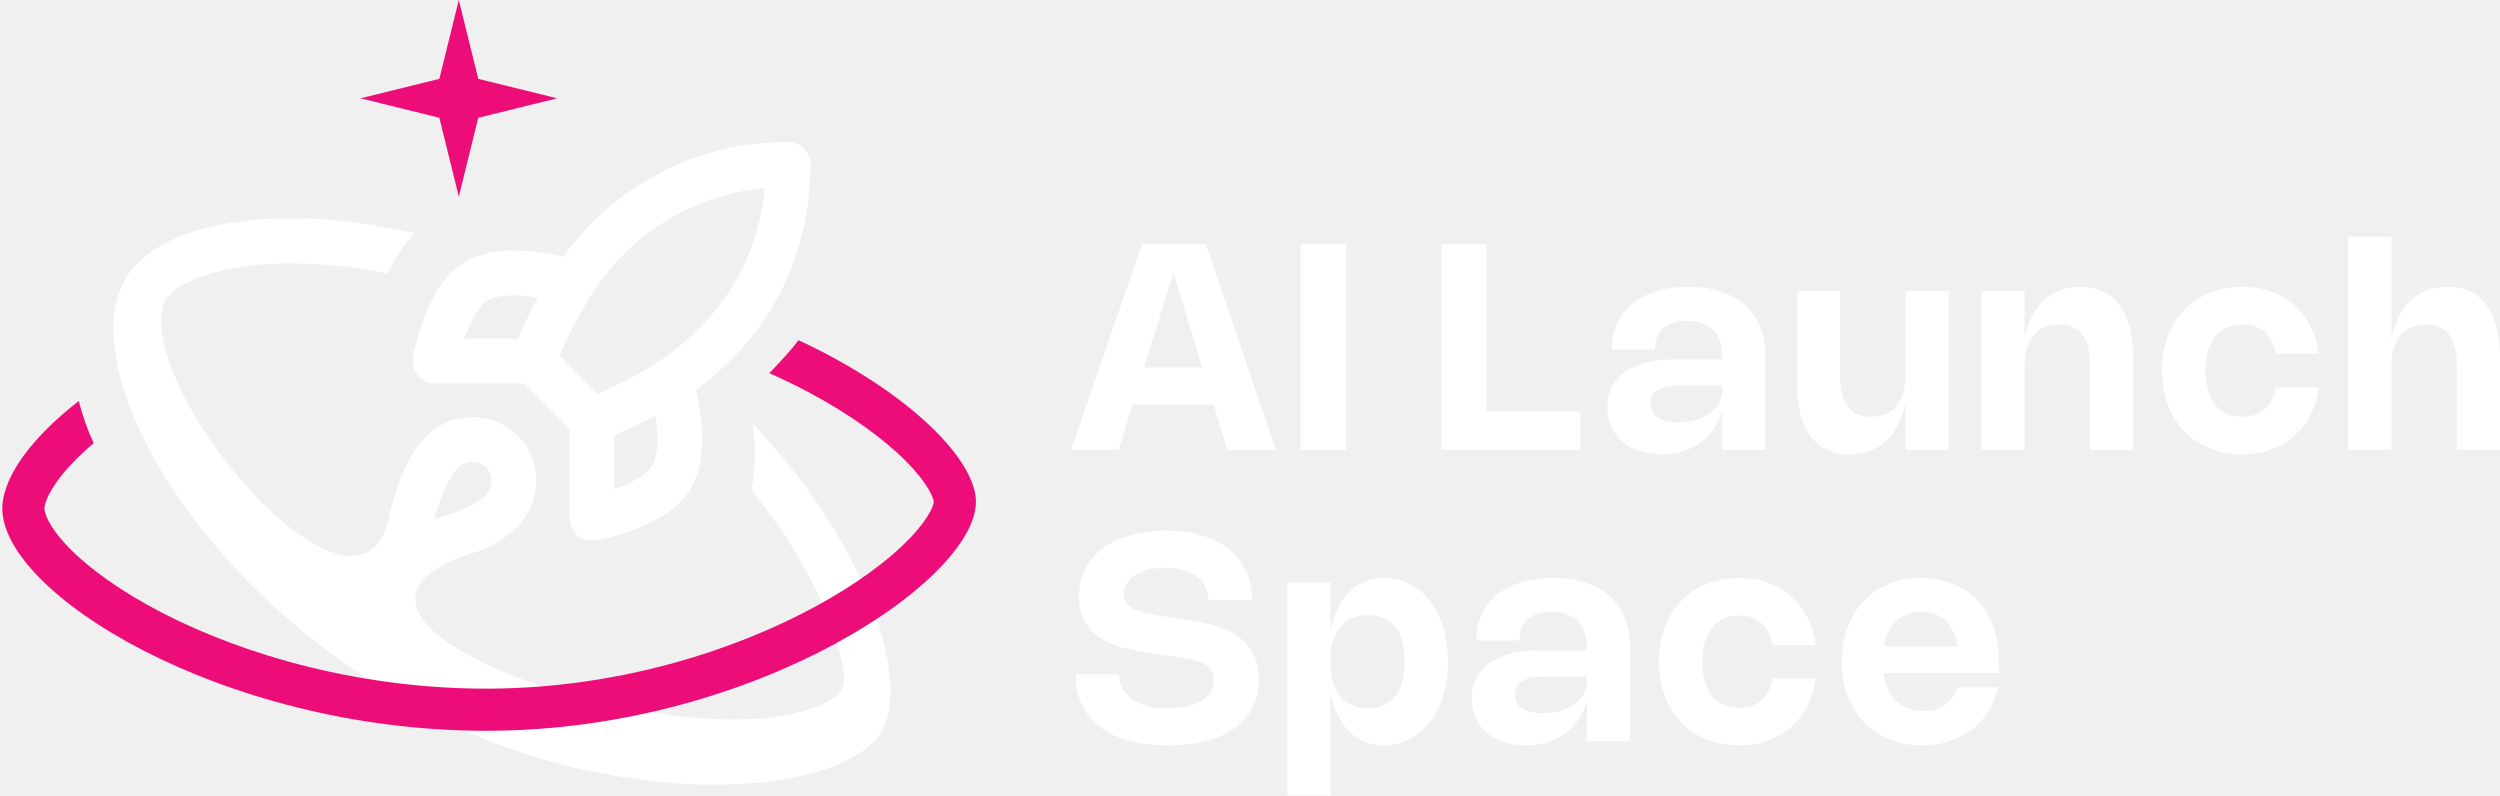
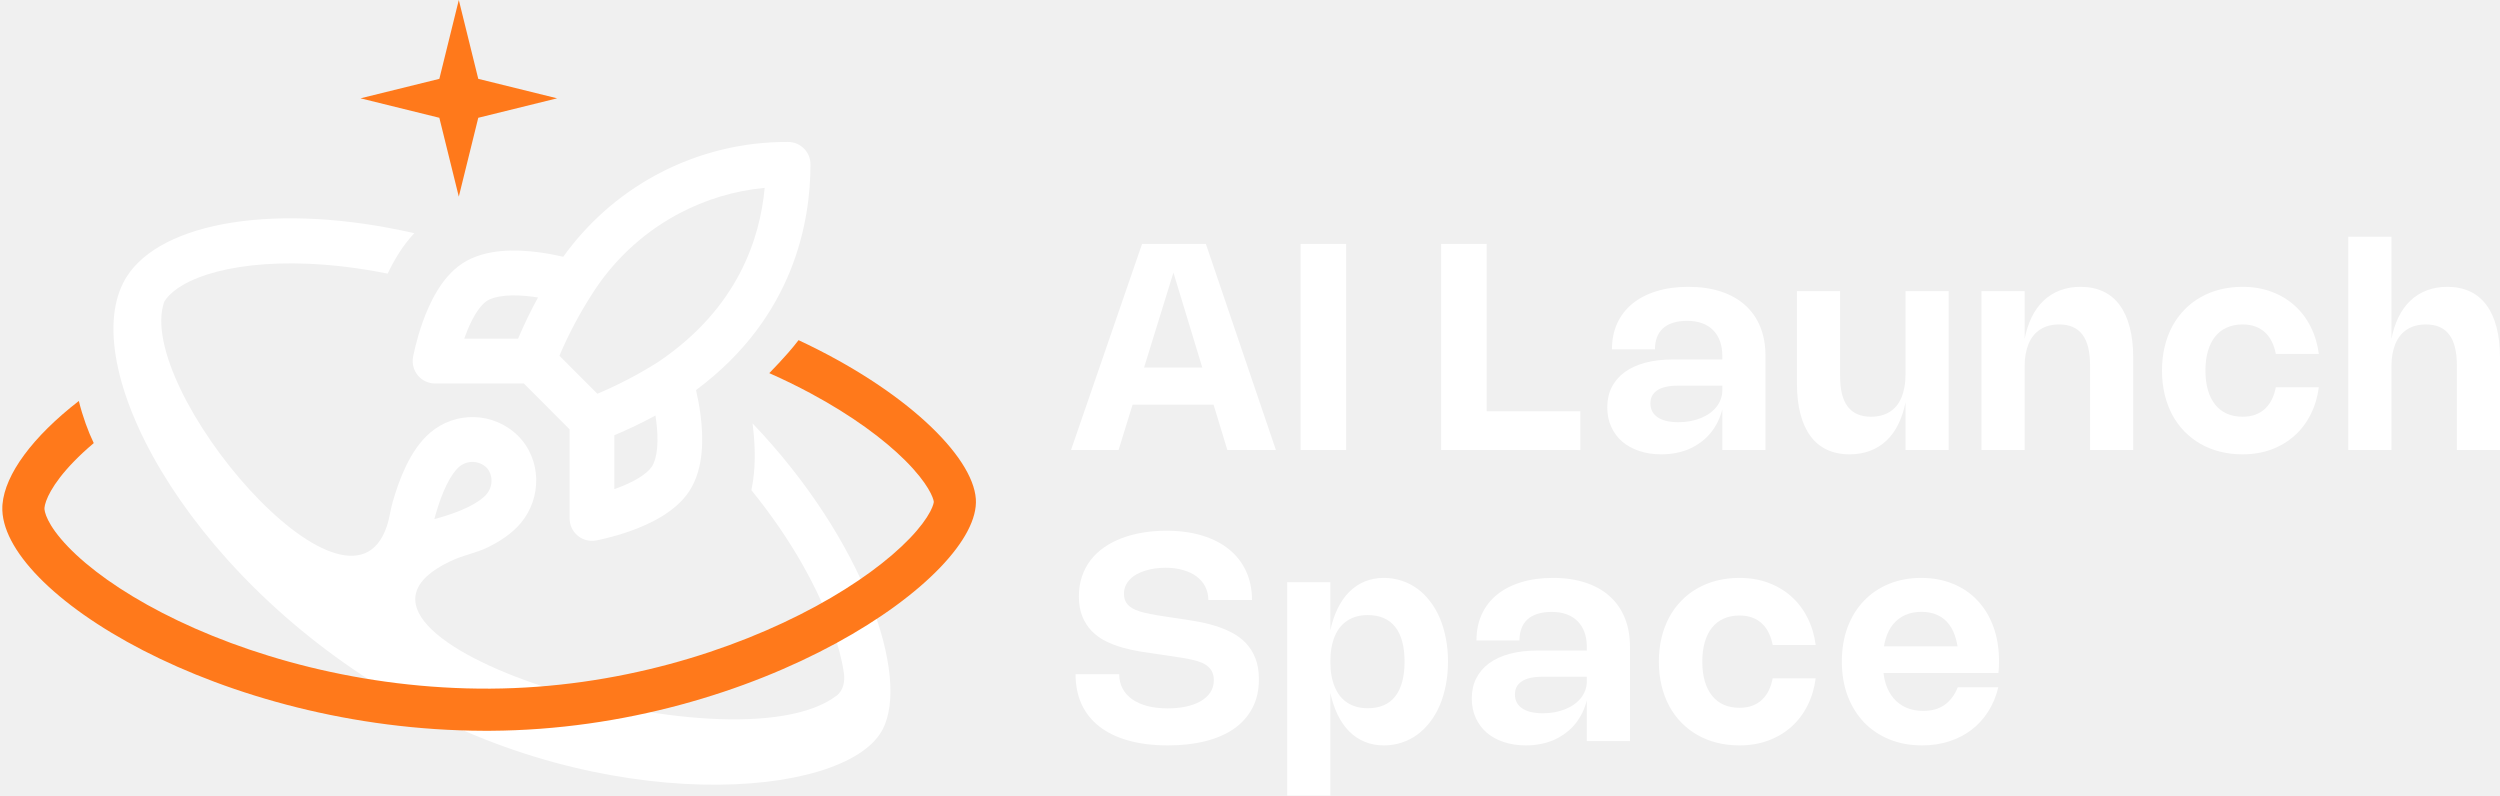
<svg xmlns="http://www.w3.org/2000/svg" width="534" height="170" viewBox="0 0 534 170" fill="none">
-   <path d="M238.926 96.122H228.769L243.942 52.111H257.577L272.534 96.122H262.162L249.744 55.266H251.56L238.926 96.122ZM237.695 86.443V78.502H264.717V86.443H237.695Z" fill="white" />
-   <path d="M287.531 52.111V96.122H277.806V52.111H287.531Z" fill="white" />
-   <path d="M307.828 52.111H317.554V88.613L316.815 87.843H337.559V96.122H307.828V52.111Z" fill="white" />
-   <path d="M344.311 74.624C344.311 72.573 344.686 70.721 345.435 69.069C346.194 67.418 347.276 66.017 348.682 64.868C350.097 63.709 351.811 62.822 353.821 62.206C355.842 61.58 358.11 61.267 360.623 61.267C363.219 61.267 365.532 61.601 367.563 62.267C369.605 62.934 371.328 63.899 372.734 65.161C374.15 66.412 375.232 67.951 375.981 69.777C376.73 71.603 377.104 73.676 377.104 75.994V96.122H367.886V87.258H367.933C367.686 88.264 367.348 89.208 366.917 90.09C366.486 90.962 365.973 91.762 365.378 92.491C364.783 93.209 364.106 93.85 363.347 94.414C362.598 94.978 361.782 95.461 360.9 95.861C360.018 96.251 359.069 96.543 358.053 96.738C357.038 96.943 355.976 97.046 354.868 97.046C353.134 97.046 351.554 96.805 350.128 96.322C348.712 95.85 347.497 95.178 346.481 94.306C345.476 93.424 344.696 92.368 344.142 91.136C343.588 89.895 343.311 88.525 343.311 87.028C343.311 85.417 343.629 83.981 344.265 82.719C344.911 81.447 345.835 80.37 347.035 79.487C348.246 78.605 349.723 77.933 351.467 77.471C353.211 77.01 355.191 76.779 357.407 76.779H368.117V82.38H358.361C357.407 82.38 356.566 82.462 355.837 82.627C355.119 82.781 354.514 83.022 354.021 83.35C353.529 83.668 353.155 84.063 352.898 84.535C352.652 85.007 352.529 85.555 352.529 86.181C352.529 86.817 352.662 87.387 352.929 87.889C353.196 88.382 353.58 88.797 354.083 89.136C354.586 89.475 355.206 89.736 355.945 89.921C356.694 90.095 357.545 90.182 358.499 90.182C359.402 90.182 360.259 90.105 361.069 89.951C361.88 89.798 362.634 89.577 363.331 89.29C364.029 89.002 364.655 88.659 365.209 88.259C365.773 87.848 366.255 87.392 366.655 86.889C367.055 86.376 367.358 85.827 367.563 85.243C367.779 84.658 367.886 84.037 367.886 83.381V75.994C367.886 74.825 367.717 73.778 367.379 72.855C367.04 71.931 366.553 71.152 365.917 70.516C365.281 69.87 364.496 69.377 363.562 69.038C362.639 68.7 361.587 68.531 360.408 68.531C359.218 68.531 358.187 68.674 357.315 68.962C356.453 69.239 355.74 69.639 355.176 70.162C354.611 70.685 354.191 71.326 353.914 72.085C353.637 72.834 353.498 73.681 353.498 74.624H344.311Z" fill="white" />
-   <path d="M407.017 79.995V62.191H416.234V96.122H407.017V85.75L407.063 85.704C406.714 87.541 406.191 89.167 405.493 90.582C404.806 91.988 403.954 93.168 402.939 94.122C401.923 95.076 400.759 95.799 399.445 96.292C398.132 96.794 396.681 97.046 395.091 97.046C393.264 97.046 391.649 96.717 390.243 96.061C388.838 95.404 387.663 94.435 386.719 93.152C385.775 91.87 385.057 90.29 384.565 88.413C384.072 86.525 383.826 84.355 383.826 81.903V62.191H393.044V80.365C393.044 81.811 393.177 83.078 393.444 84.165C393.721 85.243 394.131 86.14 394.675 86.858C395.229 87.576 395.916 88.115 396.737 88.474C397.568 88.833 398.538 89.013 399.646 89.013C400.425 89.013 401.148 88.926 401.815 88.751C402.482 88.577 403.087 88.32 403.631 87.982C404.185 87.633 404.672 87.207 405.093 86.704C405.514 86.192 405.862 85.602 406.139 84.935C406.427 84.258 406.642 83.509 406.786 82.688C406.94 81.867 407.017 80.97 407.017 79.995Z" fill="white" />
-   <path d="M432.463 78.318V96.122H423.245V62.191H432.463V72.562L432.416 72.609C432.765 70.772 433.283 69.151 433.971 67.746C434.668 66.33 435.525 65.145 436.54 64.191C437.556 63.237 438.721 62.514 440.034 62.021C441.347 61.519 442.798 61.267 444.389 61.267C446.215 61.267 447.831 61.596 449.236 62.252C450.641 62.909 451.816 63.878 452.76 65.161C453.704 66.443 454.422 68.028 454.914 69.916C455.407 71.793 455.653 73.958 455.653 76.41V96.122H446.435V77.948C446.435 76.502 446.297 75.24 446.02 74.163C445.753 73.075 445.343 72.173 444.789 71.454C444.245 70.736 443.558 70.198 442.727 69.839C441.906 69.48 440.942 69.3 439.834 69.3C439.054 69.3 438.331 69.387 437.664 69.562C436.997 69.736 436.387 69.998 435.833 70.347C435.289 70.685 434.807 71.111 434.386 71.624C433.965 72.126 433.612 72.716 433.324 73.393C433.047 74.06 432.832 74.804 432.678 75.625C432.534 76.445 432.463 77.343 432.463 78.318Z" fill="white" />
-   <path d="M471.081 79.149C471.081 80.718 471.261 82.119 471.62 83.35C471.979 84.571 472.497 85.602 473.174 86.443C473.851 87.284 474.682 87.925 475.667 88.367C476.652 88.797 477.77 89.013 479.021 89.013C480.068 89.013 480.991 88.859 481.791 88.551C482.602 88.243 483.294 87.812 483.869 87.258C484.454 86.694 484.931 86.027 485.3 85.258C485.669 84.489 485.941 83.642 486.116 82.719H495.303C495.026 84.822 494.446 86.751 493.564 88.505C492.692 90.259 491.553 91.767 490.147 93.029C488.752 94.291 487.116 95.276 485.238 95.984C483.361 96.692 481.284 97.046 479.006 97.046C477.313 97.046 475.713 96.856 474.205 96.476C472.697 96.097 471.307 95.543 470.035 94.814C468.762 94.086 467.619 93.204 466.603 92.167C465.587 91.121 464.72 89.936 464.002 88.613C463.294 87.279 462.751 85.822 462.371 84.242C461.991 82.652 461.802 80.954 461.802 79.149C461.802 77.343 461.991 75.65 462.371 74.07C462.751 72.48 463.294 71.024 464.002 69.7C464.72 68.377 465.587 67.192 466.603 66.145C467.619 65.099 468.762 64.217 470.035 63.499C471.307 62.77 472.697 62.216 474.205 61.837C475.713 61.457 477.313 61.267 479.006 61.267C481.284 61.267 483.361 61.621 485.238 62.329C487.116 63.037 488.752 64.022 490.147 65.284C491.553 66.546 492.692 68.054 493.564 69.808C494.446 71.562 495.026 73.491 495.303 75.594H486.116C485.941 74.671 485.669 73.824 485.3 73.055C484.931 72.275 484.454 71.608 483.869 71.054C483.294 70.5 482.602 70.07 481.791 69.762C480.991 69.454 480.068 69.3 479.021 69.3C477.77 69.3 476.652 69.521 475.667 69.962C474.682 70.393 473.851 71.029 473.174 71.87C472.497 72.701 471.979 73.732 471.62 74.963C471.261 76.184 471.081 77.579 471.081 79.149Z" fill="white" />
-   <path d="M510.812 78.318V96.122H501.594V50.572H510.812V72.562L510.766 72.609C511.114 70.772 511.632 69.151 512.32 67.746C513.017 66.33 513.874 65.145 514.89 64.191C515.905 63.237 517.07 62.514 518.383 62.021C519.696 61.519 521.148 61.267 522.738 61.267C524.564 61.267 526.18 61.596 527.585 62.252C528.991 62.909 530.165 63.878 531.109 65.161C532.053 66.443 532.771 68.028 533.264 69.916C533.756 71.793 534.002 73.958 534.002 76.41V96.122H524.785V77.948C524.785 76.502 524.646 75.24 524.369 74.163C524.102 73.075 523.692 72.173 523.138 71.454C522.594 70.736 521.907 70.198 521.076 69.839C520.255 69.48 519.291 69.3 518.183 69.3C517.403 69.3 516.68 69.387 516.013 69.562C515.346 69.736 514.736 69.998 514.182 70.347C513.638 70.685 513.156 71.111 512.735 71.624C512.315 72.126 511.961 72.716 511.673 73.393C511.396 74.06 511.181 74.804 511.027 75.625C510.884 76.445 510.812 77.343 510.812 78.318Z" fill="white" />
-   <path d="M249.097 113.36C251.919 113.36 254.458 113.699 256.715 114.376C258.982 115.053 260.906 116.033 262.485 117.315C264.076 118.587 265.296 120.142 266.148 121.978C266.999 123.804 267.425 125.866 267.425 128.164H258.1C258.1 127.108 257.879 126.153 257.438 125.302C257.007 124.45 256.392 123.727 255.591 123.132C254.791 122.537 253.827 122.081 252.698 121.763C251.58 121.434 250.339 121.27 248.974 121.27C248.205 121.27 247.451 121.321 246.712 121.424C245.984 121.527 245.291 121.681 244.635 121.886C243.978 122.091 243.368 122.347 242.804 122.655C242.25 122.963 241.773 123.322 241.372 123.732C240.972 124.143 240.654 124.609 240.418 125.133C240.193 125.646 240.08 126.21 240.08 126.825C240.08 127.41 240.177 127.918 240.372 128.349C240.567 128.78 240.849 129.154 241.219 129.472C241.598 129.79 242.065 130.067 242.619 130.303C243.173 130.529 243.819 130.729 244.558 130.903C245.296 131.078 246.117 131.242 247.02 131.396C247.923 131.55 248.913 131.704 249.99 131.857L251.775 132.119C253.006 132.293 254.283 132.499 255.607 132.735C256.93 132.96 258.223 133.268 259.485 133.658C260.757 134.038 261.962 134.525 263.101 135.12C264.24 135.705 265.24 136.448 266.102 137.351C266.964 138.244 267.646 139.326 268.148 140.598C268.651 141.87 268.902 143.373 268.902 145.107C268.902 147.426 268.441 149.462 267.518 151.216C266.604 152.971 265.302 154.443 263.609 155.633C261.926 156.813 259.89 157.705 257.5 158.31C255.109 158.916 252.442 159.218 249.498 159.218C246.328 159.218 243.511 158.875 241.049 158.187C238.597 157.5 236.53 156.505 234.848 155.202C233.175 153.899 231.903 152.309 231.031 150.431C230.17 148.544 229.739 146.405 229.739 144.014H239.064C239.064 145.153 239.305 146.174 239.787 147.077C240.27 147.98 240.957 148.744 241.849 149.37C242.742 149.995 243.824 150.478 245.096 150.816C246.379 151.144 247.82 151.309 249.421 151.309C250.795 151.309 252.078 151.185 253.268 150.939C254.468 150.683 255.509 150.308 256.392 149.816C257.284 149.313 257.987 148.687 258.5 147.938C259.013 147.19 259.269 146.312 259.269 145.307C259.269 144.671 259.172 144.122 258.977 143.66C258.782 143.189 258.495 142.783 258.115 142.445C257.746 142.096 257.284 141.804 256.73 141.568C256.186 141.332 255.555 141.132 254.837 140.967C254.129 140.793 253.345 140.639 252.483 140.506C251.621 140.362 250.688 140.219 249.682 140.075L247.359 139.736C246.148 139.572 244.886 139.382 243.573 139.167C242.27 138.952 240.993 138.669 239.741 138.321C238.49 137.962 237.3 137.505 236.171 136.951C235.053 136.387 234.068 135.674 233.216 134.812C232.375 133.95 231.703 132.914 231.201 131.704C230.698 130.493 230.447 129.052 230.447 127.379C230.447 125.861 230.662 124.461 231.093 123.178C231.524 121.886 232.134 120.721 232.924 119.685C233.724 118.639 234.684 117.726 235.802 116.946C236.93 116.156 238.182 115.499 239.557 114.976C240.942 114.443 242.434 114.043 244.035 113.776C245.645 113.499 247.333 113.36 249.097 113.36Z" fill="white" />
-   <path d="M284.165 124.363V134.827L284.118 134.858C284.488 133.053 285.016 131.442 285.703 130.026C286.391 128.611 287.217 127.415 288.181 126.441C289.156 125.466 290.264 124.722 291.505 124.209C292.756 123.696 294.116 123.44 295.583 123.44C296.927 123.44 298.199 123.64 299.399 124.04C300.599 124.43 301.707 124.994 302.723 125.733C303.739 126.471 304.652 127.374 305.462 128.441C306.283 129.498 306.975 130.688 307.54 132.011C308.104 133.335 308.535 134.781 308.832 136.351C309.14 137.91 309.294 139.567 309.294 141.321C309.294 143.076 309.14 144.738 308.832 146.307C308.535 147.867 308.104 149.313 307.54 150.647C306.975 151.97 306.283 153.16 305.462 154.217C304.652 155.274 303.739 156.176 302.723 156.925C301.707 157.664 300.599 158.228 299.399 158.618C298.199 159.018 296.927 159.218 295.583 159.218C294.116 159.218 292.756 158.962 291.505 158.449C290.264 157.936 289.156 157.192 288.181 156.218C287.217 155.243 286.391 154.048 285.703 152.632C285.016 151.206 284.488 149.59 284.118 147.785L284.165 147.831V169.929H274.947V124.363H284.165ZM284.165 141.321C284.165 142.378 284.241 143.358 284.395 144.261C284.559 145.163 284.795 145.984 285.103 146.723C285.411 147.461 285.791 148.118 286.242 148.693C286.704 149.257 287.232 149.734 287.827 150.124C288.422 150.503 289.079 150.79 289.797 150.985C290.525 151.18 291.31 151.278 292.151 151.278C293.444 151.278 294.577 151.067 295.552 150.647C296.537 150.226 297.358 149.595 298.014 148.754C298.671 147.913 299.168 146.872 299.507 145.63C299.845 144.389 300.015 142.953 300.015 141.321C300.015 139.69 299.845 138.254 299.507 137.013C299.179 135.771 298.681 134.735 298.014 133.904C297.358 133.063 296.537 132.432 295.552 132.011C294.577 131.591 293.444 131.38 292.151 131.38C291.31 131.38 290.525 131.478 289.797 131.673C289.079 131.868 288.422 132.16 287.827 132.55C287.232 132.93 286.704 133.401 286.242 133.966C285.791 134.53 285.411 135.181 285.103 135.92C284.795 136.659 284.559 137.479 284.395 138.382C284.241 139.285 284.165 140.265 284.165 141.321Z" fill="white" />
-   <path d="M315.371 136.797C315.371 134.745 315.745 132.894 316.494 131.242C317.253 129.59 318.335 128.19 319.741 127.041C321.157 125.882 322.87 124.994 324.881 124.379C326.902 123.753 329.169 123.44 331.682 123.44C334.278 123.44 336.591 123.773 338.623 124.44C340.664 125.107 342.388 126.071 343.793 127.333C345.209 128.585 346.291 130.124 347.04 131.95C347.789 133.776 348.163 135.848 348.163 138.167V158.295H338.946V149.431H338.992C338.746 150.437 338.407 151.38 337.976 152.263C337.545 153.135 337.032 153.935 336.437 154.663C335.842 155.381 335.165 156.023 334.406 156.587C333.657 157.151 332.842 157.633 331.959 158.033C331.077 158.423 330.128 158.716 329.112 158.911C328.097 159.116 327.035 159.218 325.927 159.218C324.193 159.218 322.613 158.977 321.187 158.495C319.772 158.023 318.556 157.351 317.54 156.479C316.535 155.597 315.755 154.54 315.201 153.309C314.647 152.068 314.37 150.698 314.37 149.2C314.37 147.59 314.688 146.153 315.324 144.892C315.971 143.619 316.894 142.542 318.094 141.66C319.305 140.778 320.782 140.106 322.526 139.644C324.27 139.182 326.25 138.952 328.466 138.952H339.177V144.553H329.42C328.466 144.553 327.625 144.635 326.897 144.799C326.178 144.953 325.573 145.194 325.081 145.522C324.588 145.841 324.214 146.235 323.957 146.707C323.711 147.179 323.588 147.728 323.588 148.354C323.588 148.99 323.721 149.559 323.988 150.062C324.255 150.555 324.64 150.97 325.142 151.309C325.645 151.647 326.266 151.909 327.004 152.093C327.753 152.268 328.605 152.355 329.559 152.355C330.462 152.355 331.318 152.278 332.129 152.124C332.939 151.97 333.693 151.75 334.391 151.462C335.088 151.175 335.714 150.832 336.268 150.431C336.832 150.021 337.315 149.565 337.715 149.062C338.115 148.549 338.417 148 338.623 147.415C338.838 146.831 338.946 146.21 338.946 145.553V138.167C338.946 136.997 338.776 135.951 338.438 135.028C338.099 134.104 337.612 133.325 336.976 132.688C336.34 132.042 335.555 131.55 334.622 131.211C333.698 130.873 332.647 130.703 331.467 130.703C330.277 130.703 329.246 130.847 328.374 131.134C327.512 131.411 326.799 131.811 326.235 132.335C325.671 132.858 325.25 133.499 324.973 134.258C324.696 135.007 324.557 135.853 324.557 136.797H315.371Z" fill="white" />
-   <path d="M363.611 141.321C363.611 142.891 363.79 144.291 364.149 145.522C364.508 146.743 365.026 147.774 365.704 148.616C366.381 149.457 367.212 150.098 368.196 150.539C369.181 150.97 370.3 151.185 371.551 151.185C372.598 151.185 373.521 151.032 374.321 150.724C375.132 150.416 375.824 149.985 376.399 149.431C376.983 148.867 377.46 148.2 377.83 147.431C378.199 146.661 378.471 145.815 378.645 144.892H387.832C387.555 146.995 386.976 148.923 386.093 150.678C385.221 152.432 384.083 153.94 382.677 155.202C381.282 156.464 379.646 157.449 377.768 158.156C375.891 158.864 373.813 159.218 371.536 159.218C369.843 159.218 368.243 159.028 366.735 158.649C365.226 158.269 363.836 157.715 362.564 156.987C361.292 156.259 360.148 155.376 359.133 154.34C358.117 153.294 357.25 152.109 356.532 150.785C355.824 149.452 355.28 147.995 354.901 146.415C354.521 144.825 354.331 143.127 354.331 141.321C354.331 139.516 354.521 137.823 354.901 136.243C355.28 134.653 355.824 133.196 356.532 131.873C357.25 130.549 358.117 129.365 359.133 128.318C360.148 127.272 361.292 126.389 362.564 125.671C363.836 124.943 365.226 124.389 366.735 124.009C368.243 123.63 369.843 123.44 371.536 123.44C373.813 123.44 375.891 123.794 377.768 124.502C379.646 125.21 381.282 126.195 382.677 127.456C384.083 128.718 385.221 130.226 386.093 131.981C386.976 133.735 387.555 135.664 387.832 137.767H378.645C378.471 136.843 378.199 135.997 377.83 135.228C377.46 134.448 376.983 133.781 376.399 133.227C375.824 132.673 375.132 132.242 374.321 131.934C373.521 131.627 372.598 131.473 371.551 131.473C370.3 131.473 369.181 131.693 368.196 132.134C367.212 132.565 366.381 133.201 365.704 134.043C365.026 134.874 364.508 135.905 364.149 137.136C363.79 138.357 363.611 139.752 363.611 141.321Z" fill="white" />
-   <path d="M402.218 141.937C402.218 143.476 402.413 144.861 402.803 146.092C403.203 147.313 403.772 148.349 404.511 149.2C405.25 150.052 406.147 150.708 407.204 151.17C408.271 151.621 409.476 151.847 410.82 151.847C411.713 151.847 412.534 151.745 413.282 151.539C414.042 151.324 414.724 151.006 415.329 150.585C415.945 150.154 416.488 149.626 416.96 149C417.442 148.364 417.848 147.631 418.176 146.8H426.84C426.378 148.728 425.655 150.462 424.67 152.001C423.685 153.54 422.49 154.843 421.084 155.91C419.689 156.977 418.099 157.792 416.314 158.357C414.539 158.931 412.621 159.218 410.559 159.218C407.994 159.218 405.66 158.787 403.557 157.926C401.454 157.064 399.648 155.848 398.14 154.279C396.642 152.699 395.478 150.811 394.647 148.616C393.826 146.41 393.416 143.968 393.416 141.291C393.416 138.634 393.821 136.207 394.632 134.012C395.452 131.816 396.606 129.939 398.094 128.38C399.582 126.81 401.367 125.594 403.449 124.733C405.532 123.871 407.84 123.44 410.374 123.44C412.877 123.44 415.15 123.866 417.191 124.717C419.243 125.558 420.992 126.759 422.439 128.318C423.895 129.867 425.019 131.74 425.809 133.935C426.599 136.12 426.994 138.557 426.994 141.244C426.994 141.655 426.983 142.07 426.963 142.491C426.942 142.901 426.912 143.322 426.87 143.753H399.125V138.059H422.008L418.268 143.66C418.309 143.26 418.335 142.865 418.345 142.476C418.366 142.075 418.376 141.686 418.376 141.306C418.376 139.562 418.202 138.033 417.853 136.72C417.514 135.397 417.012 134.289 416.345 133.396C415.678 132.504 414.847 131.832 413.852 131.38C412.867 130.919 411.723 130.688 410.42 130.688C409.128 130.688 407.973 130.914 406.958 131.365C405.942 131.816 405.08 132.473 404.372 133.335C403.675 134.186 403.141 135.233 402.772 136.474C402.403 137.715 402.218 139.121 402.218 140.69V141.937Z" fill="white" />
-   <path fill-rule="evenodd" clip-rule="evenodd" d="M27.019 59.179C34.461 47.297 59.412 43.132 88.487 49.818C86.06 52.388 84.207 55.5 82.806 58.446C76.909 57.266 71.258 56.576 65.993 56.345C57.133 55.958 49.727 56.877 44.253 58.637C38.64 60.443 36.056 62.779 35.084 64.447C35.081 64.453 35.078 64.459 35.074 64.465C28.59 82.979 74.302 136.923 82.601 112.472C83.238 110.595 83.329 109.149 83.884 107.203C84.584 104.747 85.526 101.999 86.771 99.445C87.988 96.945 89.653 94.3 91.95 92.365C94.571 90.153 97.913 88.988 101.338 89.093C104.763 89.2 108.032 90.571 110.512 92.945C110.531 92.964 110.551 92.983 110.57 93.002C115.78 98.161 115.703 106.418 111.247 111.715C109.318 114.019 106.68 115.689 104.188 116.91C101.561 118.196 99.205 118.457 96.223 119.867C61.612 136.231 156.482 165.412 178.674 148.612C180.216 147.445 180.44 145.467 180.291 144.008C180.178 143.203 180.028 142.326 179.826 141.376C178.605 135.613 175.866 128.432 171.437 120.624C168.477 115.405 164.822 110.02 160.495 104.698C160.761 103.453 160.938 102.219 161.049 101.031C161.39 97.364 161.159 93.655 160.75 90.44C184.694 115.503 194.406 144.579 188.524 155.819L188.331 156.17C179.904 170.795 128.726 174.447 84.641 148.758L83.593 148.142C38.925 121.571 16.279 77.585 26.767 59.597L27.019 59.179ZM101.042 98.667C99.969 98.634 98.921 99 98.099 99.694L98.094 99.699C97.249 100.41 96.295 101.714 95.353 103.649C94.437 105.529 93.676 107.703 93.067 109.837C92.967 110.189 92.872 110.538 92.781 110.882C93.124 110.79 93.473 110.696 93.824 110.595C95.952 109.985 98.12 109.223 99.995 108.304C101.925 107.359 103.225 106.402 103.935 105.555L103.944 105.544C105.419 103.794 105.265 101.241 103.884 99.843C103.112 99.119 102.102 98.7 101.042 98.667Z" fill="white" />
-   <path fill-rule="evenodd" clip-rule="evenodd" d="M168.371 30.322C170.997 30.338 173.118 32.478 173.118 35.111C173.118 46.972 169.809 67.618 148.67 83.32C149.008 84.784 149.377 86.635 149.638 88.666C149.947 91.075 150.124 93.865 149.868 96.623C149.616 99.339 148.914 102.379 147.178 104.99L147.174 104.996C144.216 109.431 138.686 111.955 134.929 113.322C132.891 114.063 131.01 114.588 129.643 114.928C128.955 115.099 128.388 115.226 127.984 115.311C127.783 115.354 127.621 115.386 127.505 115.409C127.447 115.42 127.4 115.43 127.365 115.436C127.348 115.439 127.334 115.442 127.322 115.444L127.308 115.447L127.3 115.449C125.907 115.702 124.471 115.323 123.384 114.413C122.297 113.503 121.669 112.156 121.669 110.736V91.713L111.898 81.914H92.927C91.511 81.914 90.168 81.284 89.261 80.194C88.354 79.104 87.975 77.666 88.228 76.269L88.233 76.245C88.235 76.234 88.237 76.219 88.24 76.202C88.247 76.167 88.256 76.12 88.268 76.062C88.29 75.946 88.323 75.784 88.365 75.582C88.45 75.177 88.577 74.609 88.747 73.92C89.087 72.548 89.609 70.66 90.349 68.617C91.712 64.85 94.23 59.305 98.651 56.339L98.658 56.335C101.262 54.594 104.292 53.889 107.001 53.636C109.751 53.38 112.534 53.557 114.937 53.868C116.981 54.132 118.843 54.505 120.31 54.846C125.404 47.739 132.024 41.845 139.7 37.612L140.526 37.165C149.097 32.615 158.664 30.262 168.371 30.322ZM140 88.754C137.145 90.303 134.215 91.71 131.221 92.969V104.476C131.37 104.424 131.521 104.372 131.672 104.317C135.278 103.005 138.128 101.328 139.233 99.671C139.758 98.879 140.186 97.592 140.358 95.737C140.526 93.918 140.42 91.882 140.164 89.89C140.115 89.504 140.058 89.124 140 88.754ZM163.336 40.123C156.935 40.735 150.702 42.601 144.995 45.63L144.304 46.005C136.951 50.06 130.754 55.934 126.305 63.069C126.296 63.083 126.286 63.098 126.277 63.112C123.662 67.207 121.394 71.514 119.492 75.984L127.594 84.108C132.107 82.206 136.457 79.933 140.599 77.31C157.725 65.769 162.353 50.778 163.336 40.123ZM113.716 63.368C111.73 63.111 109.699 63.005 107.885 63.175C106.035 63.347 104.752 63.774 103.962 64.299C102.309 65.409 100.637 68.267 99.329 71.883C99.275 72.035 99.221 72.186 99.169 72.336H110.66C111.932 69.335 113.354 66.399 114.92 63.543C114.528 63.48 114.125 63.421 113.716 63.368Z" fill="white" />
-   <path d="M170.571 72.659C193.268 83.257 207.791 97.357 208.44 106.582C209.6 123.101 162.169 155.774 104.756 156.094L103.412 156.096C47.038 155.941 -0.259 126.374 0.501 108.171L0.529 107.74C1.073 101.306 6.95 93.316 16.838 85.647C17.667 89.016 18.85 92.21 20.025 94.647C18.443 95.981 17.022 97.3 15.771 98.591C10.992 103.52 9.623 107.005 9.496 108.499C9.444 109.119 9.903 111.972 14.572 116.822C18.911 121.33 25.717 126.291 34.658 130.903C52.499 140.108 77.517 147.245 104.706 147.094C131.792 146.943 156.555 139.137 174.263 129.506C183.132 124.682 189.935 119.562 194.313 115.006C196.502 112.728 197.906 110.775 198.702 109.259C199.421 107.886 199.456 107.238 199.46 107.195C199.392 106.407 198.298 103.294 193.378 98.381C188.79 93.8 181.939 88.735 173.161 84.019C170.379 82.525 167.426 81.078 164.32 79.702C165.71 78.277 167.057 76.834 168.342 75.372C169.127 74.479 169.868 73.573 170.571 72.659Z" fill="#ED0D79" />
-   <path d="M98.001 0L102.158 16.842L119.001 21L102.158 25.158L98.001 42L93.843 25.158L77.001 21L93.843 16.842L98.001 0Z" fill="#ED0D79" />
+   <g clip-path="url(#clip0_15776_542)">
+     <path d="M238.926 96.122H228.769L243.942 52.111H257.577L272.534 96.122H262.162L249.744 55.266H251.56L238.926 96.122ZM237.695 86.443V78.502H264.717V86.443H237.695Z" fill="white" />
+     <path d="M287.531 52.111V96.122H277.806V52.111H287.531Z" fill="white" />
+     <path d="M307.828 52.111H317.554V88.613L316.815 87.843H337.559V96.122H307.828V52.111Z" fill="white" />
+     <path d="M344.311 74.624C344.311 72.573 344.686 70.721 345.435 69.069C346.194 67.418 347.276 66.017 348.682 64.868C350.097 63.709 351.811 62.822 353.821 62.206C355.842 61.58 358.11 61.267 360.623 61.267C363.219 61.267 365.532 61.601 367.563 62.267C369.605 62.934 371.328 63.899 372.734 65.161C374.15 66.412 375.232 67.951 375.981 69.777C376.73 71.603 377.104 73.676 377.104 75.994V96.122H367.886V87.258H367.933C367.686 88.264 367.348 89.208 366.917 90.09C366.486 90.962 365.973 91.762 365.378 92.491C364.783 93.209 364.106 93.85 363.347 94.414C362.598 94.978 361.782 95.461 360.9 95.861C360.018 96.251 359.069 96.543 358.053 96.738C357.038 96.943 355.976 97.046 354.868 97.046C353.134 97.046 351.554 96.805 350.128 96.322C348.712 95.85 347.497 95.178 346.481 94.306C345.476 93.424 344.696 92.368 344.142 91.136C343.588 89.895 343.311 88.525 343.311 87.028C343.311 85.417 343.629 83.981 344.265 82.719C344.911 81.447 345.835 80.37 347.035 79.487C348.246 78.605 349.723 77.933 351.467 77.471C353.211 77.01 355.191 76.779 357.407 76.779H368.117V82.38H358.361C357.407 82.38 356.566 82.462 355.837 82.627C355.119 82.781 354.514 83.022 354.021 83.35C353.529 83.668 353.155 84.063 352.898 84.535C352.652 85.007 352.529 85.555 352.529 86.181C352.529 86.817 352.662 87.387 352.929 87.889C353.196 88.382 353.58 88.797 354.083 89.136C354.586 89.475 355.206 89.736 355.945 89.921C356.694 90.095 357.545 90.182 358.499 90.182C359.402 90.182 360.259 90.105 361.069 89.951C361.88 89.798 362.634 89.577 363.331 89.29C364.029 89.002 364.655 88.659 365.209 88.259C365.773 87.848 366.255 87.392 366.655 86.889C367.055 86.376 367.358 85.827 367.563 85.243C367.779 84.658 367.886 84.037 367.886 83.381V75.994C367.886 74.825 367.717 73.778 367.379 72.855C367.04 71.931 366.553 71.152 365.917 70.516C365.281 69.87 364.496 69.377 363.562 69.038C362.639 68.7 361.587 68.531 360.408 68.531C359.218 68.531 358.187 68.674 357.315 68.962C356.453 69.239 355.74 69.639 355.176 70.162C354.611 70.685 354.191 71.326 353.914 72.085C353.637 72.834 353.498 73.681 353.498 74.624H344.311Z" fill="white" />
+     <path d="M407.017 79.995V62.191H416.234V96.122H407.017V85.75L407.063 85.704C406.714 87.541 406.191 89.167 405.493 90.582C404.806 91.988 403.954 93.168 402.939 94.122C401.923 95.076 400.759 95.799 399.445 96.292C398.132 96.794 396.681 97.046 395.091 97.046C393.264 97.046 391.649 96.717 390.243 96.061C388.838 95.404 387.663 94.435 386.719 93.152C385.775 91.87 385.057 90.29 384.565 88.413C384.072 86.525 383.826 84.355 383.826 81.903V62.191H393.044V80.365C393.044 81.811 393.177 83.078 393.444 84.165C393.721 85.243 394.131 86.14 394.675 86.858C395.229 87.576 395.916 88.115 396.737 88.474C397.568 88.833 398.538 89.013 399.646 89.013C400.425 89.013 401.148 88.926 401.815 88.751C402.482 88.577 403.087 88.32 403.631 87.982C404.185 87.633 404.672 87.207 405.093 86.704C405.514 86.192 405.862 85.602 406.139 84.935C406.427 84.258 406.642 83.509 406.786 82.688C406.94 81.867 407.017 80.97 407.017 79.995Z" fill="white" />
+     <path d="M432.463 78.318V96.122H423.245V62.191H432.463V72.562L432.416 72.609C432.765 70.772 433.283 69.151 433.971 67.746C434.668 66.33 435.525 65.145 436.54 64.191C437.556 63.237 438.721 62.514 440.034 62.021C441.347 61.519 442.798 61.267 444.389 61.267C446.215 61.267 447.831 61.596 449.236 62.252C450.641 62.909 451.816 63.878 452.76 65.161C453.704 66.443 454.422 68.028 454.914 69.916C455.407 71.793 455.653 73.958 455.653 76.41V96.122H446.435V77.948C446.435 76.502 446.297 75.24 446.02 74.163C445.753 73.075 445.343 72.173 444.789 71.454C444.245 70.736 443.558 70.198 442.727 69.839C441.906 69.48 440.942 69.3 439.834 69.3C439.054 69.3 438.331 69.387 437.664 69.562C436.997 69.736 436.387 69.998 435.833 70.347C435.289 70.685 434.807 71.111 434.386 71.624C433.965 72.126 433.612 72.716 433.324 73.393C433.047 74.06 432.832 74.804 432.678 75.625C432.534 76.445 432.463 77.343 432.463 78.318Z" fill="white" />
+     <path d="M471.081 79.149C471.081 80.718 471.261 82.119 471.62 83.35C471.979 84.571 472.497 85.602 473.174 86.443C473.851 87.284 474.682 87.925 475.667 88.367C476.652 88.797 477.77 89.013 479.021 89.013C480.068 89.013 480.991 88.859 481.791 88.551C482.602 88.243 483.294 87.812 483.869 87.258C484.454 86.694 484.931 86.027 485.3 85.258C485.669 84.489 485.941 83.642 486.116 82.719H495.303C495.026 84.822 494.446 86.751 493.564 88.505C492.692 90.259 491.553 91.767 490.147 93.029C488.752 94.291 487.116 95.276 485.238 95.984C483.361 96.692 481.284 97.046 479.006 97.046C477.313 97.046 475.713 96.856 474.205 96.476C472.697 96.097 471.307 95.543 470.035 94.814C468.762 94.086 467.619 93.204 466.603 92.167C465.587 91.121 464.72 89.936 464.002 88.613C463.294 87.279 462.751 85.822 462.371 84.242C461.991 82.652 461.802 80.954 461.802 79.149C461.802 77.343 461.991 75.65 462.371 74.07C462.751 72.48 463.294 71.024 464.002 69.7C464.72 68.377 465.587 67.192 466.603 66.145C467.619 65.099 468.762 64.217 470.035 63.499C471.307 62.77 472.697 62.216 474.205 61.837C475.713 61.457 477.313 61.267 479.006 61.267C481.284 61.267 483.361 61.621 485.238 62.329C487.116 63.037 488.752 64.022 490.147 65.284C491.553 66.546 492.692 68.054 493.564 69.808C494.446 71.562 495.026 73.491 495.303 75.594H486.116C485.941 74.671 485.669 73.824 485.3 73.055C484.931 72.275 484.454 71.608 483.869 71.054C483.294 70.5 482.602 70.07 481.791 69.762C480.991 69.454 480.068 69.3 479.021 69.3C477.77 69.3 476.652 69.521 475.667 69.962C474.682 70.393 473.851 71.029 473.174 71.87C472.497 72.701 471.979 73.732 471.62 74.963C471.261 76.184 471.081 77.579 471.081 79.149Z" fill="white" />
+     <path d="M510.812 78.318V96.122H501.594V50.572H510.812V72.562L510.766 72.609C511.114 70.772 511.632 69.151 512.32 67.746C513.017 66.33 513.874 65.145 514.89 64.191C515.905 63.237 517.07 62.514 518.383 62.021C519.696 61.519 521.148 61.267 522.738 61.267C524.564 61.267 526.18 61.596 527.585 62.252C528.991 62.909 530.165 63.878 531.109 65.161C532.053 66.443 532.771 68.028 533.264 69.916C533.756 71.793 534.002 73.958 534.002 76.41V96.122H524.785V77.948C524.785 76.502 524.646 75.24 524.369 74.163C524.102 73.075 523.692 72.173 523.138 71.454C522.594 70.736 521.907 70.198 521.076 69.839C520.255 69.48 519.291 69.3 518.183 69.3C517.403 69.3 516.68 69.387 516.013 69.562C515.346 69.736 514.736 69.998 514.182 70.347C513.638 70.685 513.156 71.111 512.735 71.624C512.315 72.126 511.961 72.716 511.673 73.393C511.396 74.06 511.181 74.804 511.027 75.625C510.884 76.445 510.812 77.343 510.812 78.318Z" fill="white" />
+     <path d="M249.097 113.36C251.919 113.36 254.458 113.699 256.715 114.376C258.982 115.053 260.906 116.033 262.485 117.315C264.076 118.587 265.296 120.142 266.148 121.978C266.999 123.804 267.425 125.866 267.425 128.164H258.1C258.1 127.108 257.879 126.153 257.438 125.302C257.007 124.45 256.392 123.727 255.591 123.132C254.791 122.537 253.827 122.081 252.698 121.763C251.58 121.434 250.339 121.27 248.974 121.27C248.205 121.27 247.451 121.321 246.712 121.424C245.984 121.527 245.291 121.681 244.635 121.886C243.978 122.091 243.368 122.347 242.804 122.655C242.25 122.963 241.773 123.322 241.372 123.732C240.972 124.143 240.654 124.609 240.418 125.133C240.193 125.646 240.08 126.21 240.08 126.825C240.08 127.41 240.177 127.918 240.372 128.349C240.567 128.78 240.849 129.154 241.219 129.472C241.598 129.79 242.065 130.067 242.619 130.303C243.173 130.529 243.819 130.729 244.558 130.903C245.296 131.078 246.117 131.242 247.02 131.396C247.923 131.55 248.913 131.704 249.99 131.857L251.775 132.119C253.006 132.293 254.283 132.499 255.607 132.735C256.93 132.96 258.223 133.268 259.485 133.658C260.757 134.038 261.962 134.525 263.101 135.12C264.24 135.705 265.24 136.448 266.102 137.351C266.964 138.244 267.646 139.326 268.148 140.598C268.651 141.87 268.902 143.373 268.902 145.107C268.902 147.426 268.441 149.462 267.518 151.216C266.604 152.971 265.302 154.443 263.609 155.633C261.926 156.813 259.89 157.705 257.5 158.31C255.109 158.916 252.442 159.218 249.498 159.218C246.328 159.218 243.511 158.875 241.049 158.187C238.597 157.5 236.53 156.505 234.848 155.202C233.175 153.899 231.903 152.309 231.031 150.431C230.17 148.544 229.739 146.405 229.739 144.014H239.064C239.064 145.153 239.305 146.174 239.787 147.077C240.27 147.98 240.957 148.744 241.849 149.37C242.742 149.995 243.824 150.478 245.096 150.816C246.379 151.144 247.82 151.309 249.421 151.309C250.795 151.309 252.078 151.185 253.268 150.939C254.468 150.683 255.509 150.308 256.392 149.816C257.284 149.313 257.987 148.687 258.5 147.938C259.013 147.19 259.269 146.312 259.269 145.307C259.269 144.671 259.172 144.122 258.977 143.66C258.782 143.189 258.495 142.783 258.115 142.445C257.746 142.096 257.284 141.804 256.73 141.568C256.186 141.332 255.555 141.132 254.837 140.967C254.129 140.793 253.345 140.639 252.483 140.506C251.621 140.362 250.688 140.219 249.682 140.075L247.359 139.736C246.148 139.572 244.886 139.382 243.573 139.167C242.27 138.952 240.993 138.669 239.741 138.321C238.49 137.962 237.3 137.505 236.171 136.951C235.053 136.387 234.068 135.674 233.216 134.812C232.375 133.95 231.703 132.914 231.201 131.704C230.698 130.493 230.447 129.052 230.447 127.379C230.447 125.861 230.662 124.461 231.093 123.178C231.524 121.886 232.134 120.721 232.924 119.685C233.724 118.639 234.684 117.726 235.802 116.946C236.93 116.156 238.182 115.499 239.557 114.976C240.942 114.443 242.434 114.043 244.035 113.776C245.645 113.499 247.333 113.36 249.097 113.36Z" fill="white" />
+     <path d="M284.165 124.363V134.827L284.118 134.858C284.488 133.053 285.016 131.442 285.703 130.026C286.391 128.611 287.217 127.415 288.181 126.441C289.156 125.466 290.264 124.722 291.505 124.209C292.756 123.696 294.116 123.44 295.583 123.44C296.927 123.44 298.199 123.64 299.399 124.04C300.599 124.43 301.707 124.994 302.723 125.733C303.739 126.471 304.652 127.374 305.462 128.441C306.283 129.498 306.975 130.688 307.54 132.011C308.104 133.335 308.535 134.781 308.832 136.351C309.14 137.91 309.294 139.567 309.294 141.321C309.294 143.076 309.14 144.738 308.832 146.307C308.535 147.867 308.104 149.313 307.54 150.647C306.975 151.97 306.283 153.16 305.462 154.217C304.652 155.274 303.739 156.176 302.723 156.925C301.707 157.664 300.599 158.228 299.399 158.618C298.199 159.018 296.927 159.218 295.583 159.218C294.116 159.218 292.756 158.962 291.505 158.449C290.264 157.936 289.156 157.192 288.181 156.218C287.217 155.243 286.391 154.048 285.703 152.632C285.016 151.206 284.488 149.59 284.118 147.785L284.165 147.831V169.929H274.947V124.363H284.165ZM284.165 141.321C284.165 142.378 284.241 143.358 284.395 144.261C284.559 145.163 284.795 145.984 285.103 146.723C285.411 147.461 285.791 148.118 286.242 148.693C286.704 149.257 287.232 149.734 287.827 150.124C288.422 150.503 289.079 150.79 289.797 150.985C290.525 151.18 291.31 151.278 292.151 151.278C293.444 151.278 294.577 151.067 295.552 150.647C296.537 150.226 297.358 149.595 298.014 148.754C298.671 147.913 299.168 146.872 299.507 145.63C299.845 144.389 300.015 142.953 300.015 141.321C300.015 139.69 299.845 138.254 299.507 137.013C299.179 135.771 298.681 134.735 298.014 133.904C297.358 133.063 296.537 132.432 295.552 132.011C294.577 131.591 293.444 131.38 292.151 131.38C291.31 131.38 290.525 131.478 289.797 131.673C289.079 131.868 288.422 132.16 287.827 132.55C287.232 132.93 286.704 133.401 286.242 133.966C285.791 134.53 285.411 135.181 285.103 135.92C284.795 136.659 284.559 137.479 284.395 138.382C284.241 139.285 284.165 140.265 284.165 141.321Z" fill="white" />
+     <path d="M315.371 136.797C315.371 134.745 315.745 132.894 316.494 131.242C317.253 129.59 318.335 128.19 319.741 127.041C321.157 125.882 322.87 124.994 324.881 124.379C326.902 123.753 329.169 123.44 331.682 123.44C334.278 123.44 336.591 123.773 338.623 124.44C340.664 125.107 342.388 126.071 343.793 127.333C345.209 128.585 346.291 130.124 347.04 131.95C347.789 133.776 348.163 135.848 348.163 138.167V158.295H338.946V149.431H338.992C338.746 150.437 338.407 151.38 337.976 152.263C337.545 153.135 337.032 153.935 336.437 154.663C335.842 155.381 335.165 156.023 334.406 156.587C333.657 157.151 332.842 157.633 331.959 158.033C331.077 158.423 330.128 158.716 329.112 158.911C328.097 159.116 327.035 159.218 325.927 159.218C324.193 159.218 322.613 158.977 321.187 158.495C319.772 158.023 318.556 157.351 317.54 156.479C316.535 155.597 315.755 154.54 315.201 153.309C314.647 152.068 314.37 150.698 314.37 149.2C314.37 147.59 314.688 146.153 315.324 144.892C315.971 143.619 316.894 142.542 318.094 141.66C319.305 140.778 320.782 140.106 322.526 139.644C324.27 139.182 326.25 138.952 328.466 138.952H339.177V144.553H329.42C328.466 144.553 327.625 144.635 326.897 144.799C326.178 144.953 325.573 145.194 325.081 145.522C324.588 145.841 324.214 146.235 323.957 146.707C323.711 147.179 323.588 147.728 323.588 148.354C323.588 148.99 323.721 149.559 323.988 150.062C324.255 150.555 324.64 150.97 325.142 151.309C325.645 151.647 326.266 151.909 327.004 152.093C327.753 152.268 328.605 152.355 329.559 152.355C330.462 152.355 331.318 152.278 332.129 152.124C332.939 151.97 333.693 151.75 334.391 151.462C335.088 151.175 335.714 150.832 336.268 150.431C336.832 150.021 337.315 149.565 337.715 149.062C338.115 148.549 338.417 148 338.623 147.415C338.838 146.831 338.946 146.21 338.946 145.553V138.167C338.946 136.997 338.776 135.951 338.438 135.028C338.099 134.104 337.612 133.325 336.976 132.688C336.34 132.042 335.555 131.55 334.622 131.211C333.698 130.873 332.647 130.703 331.467 130.703C330.277 130.703 329.246 130.847 328.374 131.134C327.512 131.411 326.799 131.811 326.235 132.335C325.671 132.858 325.25 133.499 324.973 134.258C324.696 135.007 324.557 135.853 324.557 136.797H315.371Z" fill="white" />
+     <path d="M363.611 141.321C363.611 142.891 363.79 144.291 364.149 145.522C364.508 146.743 365.026 147.774 365.704 148.616C366.381 149.457 367.212 150.098 368.196 150.539C369.181 150.97 370.3 151.185 371.551 151.185C372.598 151.185 373.521 151.032 374.321 150.724C375.132 150.416 375.824 149.985 376.399 149.431C376.983 148.867 377.46 148.2 377.83 147.431C378.199 146.661 378.471 145.815 378.645 144.892H387.832C387.555 146.995 386.976 148.923 386.093 150.678C385.221 152.432 384.083 153.94 382.677 155.202C381.282 156.464 379.646 157.449 377.768 158.156C375.891 158.864 373.813 159.218 371.536 159.218C369.843 159.218 368.243 159.028 366.735 158.649C365.226 158.269 363.836 157.715 362.564 156.987C361.292 156.259 360.148 155.376 359.133 154.34C358.117 153.294 357.25 152.109 356.532 150.785C355.824 149.452 355.28 147.995 354.901 146.415C354.521 144.825 354.331 143.127 354.331 141.321C354.331 139.516 354.521 137.823 354.901 136.243C355.28 134.653 355.824 133.196 356.532 131.873C357.25 130.549 358.117 129.365 359.133 128.318C360.148 127.272 361.292 126.389 362.564 125.671C363.836 124.943 365.226 124.389 366.735 124.009C368.243 123.63 369.843 123.44 371.536 123.44C373.813 123.44 375.891 123.794 377.768 124.502C379.646 125.21 381.282 126.195 382.677 127.456C384.083 128.718 385.221 130.226 386.093 131.981C386.976 133.735 387.555 135.664 387.832 137.767H378.645C378.471 136.843 378.199 135.997 377.83 135.228C377.46 134.448 376.983 133.781 376.399 133.227C375.824 132.673 375.132 132.242 374.321 131.934C373.521 131.627 372.598 131.473 371.551 131.473C370.3 131.473 369.181 131.693 368.196 132.134C367.212 132.565 366.381 133.201 365.704 134.043C365.026 134.874 364.508 135.905 364.149 137.136C363.79 138.357 363.611 139.752 363.611 141.321Z" fill="white" />
+     <path d="M402.218 141.937C402.218 143.476 402.413 144.861 402.803 146.092C403.203 147.313 403.772 148.349 404.511 149.2C405.25 150.052 406.147 150.708 407.204 151.17C408.271 151.621 409.476 151.847 410.82 151.847C411.713 151.847 412.534 151.745 413.282 151.539C414.042 151.324 414.724 151.006 415.329 150.585C415.945 150.154 416.488 149.626 416.96 149C417.442 148.364 417.848 147.631 418.176 146.8H426.84C426.378 148.728 425.655 150.462 424.67 152.001C423.685 153.54 422.49 154.843 421.084 155.91C419.689 156.977 418.099 157.792 416.314 158.357C414.539 158.931 412.621 159.218 410.559 159.218C407.994 159.218 405.66 158.787 403.557 157.926C401.454 157.064 399.648 155.848 398.14 154.279C396.642 152.699 395.478 150.811 394.647 148.616C393.826 146.41 393.416 143.968 393.416 141.291C393.416 138.634 393.821 136.207 394.632 134.012C395.452 131.816 396.606 129.939 398.094 128.38C399.582 126.81 401.367 125.594 403.449 124.733C405.532 123.871 407.84 123.44 410.374 123.44C412.877 123.44 415.15 123.866 417.191 124.717C419.243 125.558 420.992 126.759 422.439 128.318C423.895 129.867 425.019 131.74 425.809 133.935C426.599 136.12 426.994 138.557 426.994 141.244C426.994 141.655 426.983 142.07 426.963 142.491C426.942 142.901 426.912 143.322 426.87 143.753H399.125V138.059H422.008L418.268 143.66C418.309 143.26 418.335 142.865 418.345 142.476C418.366 142.075 418.376 141.686 418.376 141.306C418.376 139.562 418.202 138.033 417.853 136.72C417.514 135.397 417.012 134.289 416.345 133.396C415.678 132.504 414.847 131.832 413.852 131.38C412.867 130.919 411.723 130.688 410.42 130.688C409.128 130.688 407.973 130.914 406.958 131.365C405.942 131.816 405.08 132.473 404.372 133.335C403.675 134.186 403.141 135.233 402.772 136.474C402.403 137.715 402.218 139.121 402.218 140.69V141.937Z" fill="white" />
+     <path fill-rule="evenodd" clip-rule="evenodd" d="M27.018 59.179C34.461 47.297 59.412 43.132 88.487 49.818C86.06 52.388 84.207 55.5 82.806 58.446C76.909 57.266 71.257 56.576 65.993 56.345C57.133 55.958 49.727 56.877 44.253 58.637C38.64 60.443 36.056 62.779 35.084 64.447C35.081 64.453 35.078 64.459 35.074 64.465C28.59 82.979 74.302 136.923 82.6 112.472C83.238 110.595 83.329 109.149 83.884 107.203C84.584 104.747 85.526 101.999 86.77 99.445C87.988 96.945 89.653 94.3 91.95 92.365C94.57 90.153 97.913 88.988 101.338 89.093C104.763 89.2 108.032 90.571 110.512 92.945C110.531 92.964 110.551 92.983 110.57 93.002C115.78 98.161 115.703 106.418 111.247 111.715C109.318 114.019 106.68 115.689 104.188 116.91C101.561 118.196 99.205 118.457 96.223 119.867C61.612 136.231 156.482 165.412 178.674 148.612C180.216 147.445 180.44 145.467 180.291 144.008C180.178 143.203 180.028 142.326 179.826 141.376C178.605 135.613 175.866 128.432 171.437 120.624C168.477 115.405 164.822 110.02 160.495 104.698C160.761 103.453 160.938 102.219 161.049 101.031C161.39 97.364 161.159 93.655 160.75 90.44C184.694 115.503 194.406 144.579 188.524 155.819L188.331 156.17C179.904 170.795 128.726 174.447 84.641 148.758L83.593 148.142C38.925 121.571 16.279 77.585 26.767 59.597L27.018 59.179ZM101.042 98.667C99.969 98.634 98.92 99 98.099 99.694L98.094 99.699C97.249 100.41 96.295 101.714 95.352 103.649C94.437 105.529 93.676 107.703 93.067 109.837C92.967 110.189 92.872 110.538 92.781 110.882C93.124 110.79 93.472 110.696 93.824 110.595C95.952 109.985 98.12 109.223 99.995 108.304C101.925 107.359 103.225 106.402 103.935 105.555L103.944 105.544C105.419 103.794 105.265 101.241 103.884 99.843C103.112 99.119 102.102 98.7 101.042 98.667Z" fill="white" />
+     <path fill-rule="evenodd" clip-rule="evenodd" d="M168.371 30.322C170.997 30.338 173.118 32.478 173.118 35.111C173.118 46.972 169.809 67.618 148.67 83.32C149.008 84.784 149.377 86.635 149.638 88.666C149.947 91.075 150.124 93.865 149.868 96.623C149.616 99.339 148.914 102.379 147.178 104.99L147.174 104.996C144.216 109.431 138.686 111.955 134.929 113.322C132.891 114.063 131.01 114.588 129.643 114.928C128.955 115.099 128.388 115.226 127.984 115.311C127.783 115.354 127.621 115.386 127.505 115.409C127.447 115.42 127.4 115.43 127.365 115.436C127.348 115.439 127.334 115.442 127.322 115.444L127.308 115.447L127.3 115.449C125.907 115.702 124.471 115.323 123.384 114.413C122.297 113.503 121.669 112.156 121.669 110.736V91.713L111.898 81.914H92.927C91.511 81.914 90.168 81.284 89.261 80.194C88.354 79.104 87.975 77.666 88.228 76.269L88.233 76.245C88.235 76.234 88.237 76.219 88.24 76.202C88.247 76.167 88.256 76.12 88.268 76.062C88.29 75.946 88.323 75.784 88.365 75.582C88.45 75.177 88.577 74.609 88.747 73.92C89.087 72.548 89.609 70.66 90.349 68.617C91.712 64.85 94.23 59.305 98.651 56.339L98.658 56.335C101.262 54.594 104.292 53.889 107.001 53.636C109.751 53.38 112.534 53.557 114.937 53.868C116.981 54.132 118.843 54.505 120.31 54.846C125.404 47.739 132.024 41.845 139.7 37.612L140.526 37.165C149.097 32.615 158.664 30.262 168.371 30.322ZM140 88.754C137.145 90.303 134.215 91.71 131.221 92.969V104.476C131.37 104.424 131.521 104.372 131.672 104.317C135.278 103.005 138.128 101.328 139.233 99.671C139.758 98.879 140.186 97.592 140.358 95.737C140.526 93.918 140.42 91.882 140.164 89.89C140.115 89.504 140.058 89.124 140 88.754ZM163.336 40.123C156.935 40.735 150.702 42.601 144.995 45.63L144.304 46.005C136.951 50.06 130.754 55.934 126.305 63.069C126.296 63.083 126.286 63.098 126.277 63.112C123.662 67.207 121.394 71.514 119.492 75.984L127.594 84.108C132.107 82.206 136.457 79.933 140.599 77.31C157.725 65.769 162.353 50.778 163.336 40.123ZM113.716 63.368C111.73 63.111 109.699 63.005 107.885 63.175C106.035 63.347 104.752 63.774 103.962 64.299C102.309 65.409 100.637 68.267 99.329 71.883C99.275 72.035 99.221 72.186 99.169 72.336H110.66C111.932 69.335 113.354 66.399 114.92 63.543C114.528 63.48 114.125 63.421 113.716 63.368Z" fill="white" />
+     <path d="M170.571 72.659C193.268 83.257 207.791 97.357 208.44 106.582C209.6 123.101 162.169 155.774 104.756 156.094L103.412 156.096C47.038 155.941 -0.259 126.374 0.501 108.171L0.529 107.74C1.073 101.306 6.95 93.316 16.838 85.647C17.667 89.016 18.85 92.21 20.025 94.647C18.443 95.981 17.022 97.3 15.771 98.591C10.992 103.52 9.623 107.005 9.496 108.499C9.444 109.119 9.903 111.972 14.572 116.822C18.911 121.33 25.716 126.291 34.657 130.903C52.499 140.108 77.517 147.245 104.706 147.094C131.792 146.943 156.555 139.137 174.263 129.506C183.132 124.682 189.935 119.562 194.313 115.006C196.502 112.728 197.906 110.775 198.702 109.259C199.421 107.886 199.456 107.238 199.46 107.195C199.392 106.407 198.298 103.294 193.378 98.381C188.79 93.8 181.939 88.735 173.161 84.019C170.379 82.525 167.426 81.078 164.32 79.702C165.71 78.277 167.057 76.834 168.342 75.372C169.127 74.479 169.868 73.573 170.571 72.659Z" fill="#FF791B" />
+     <path d="M98.001 0L102.158 16.842L119.001 21L102.158 25.158L98.001 42L93.843 25.158L77.001 21L93.843 16.842L98.001 0Z" fill="#FF791B" />
+   </g>
+   <defs>
+     <clipPath id="clip0_15776_542">
+       <rect width="534" height="170" fill="white" />
+     </clipPath>
+   </defs>
</svg>
